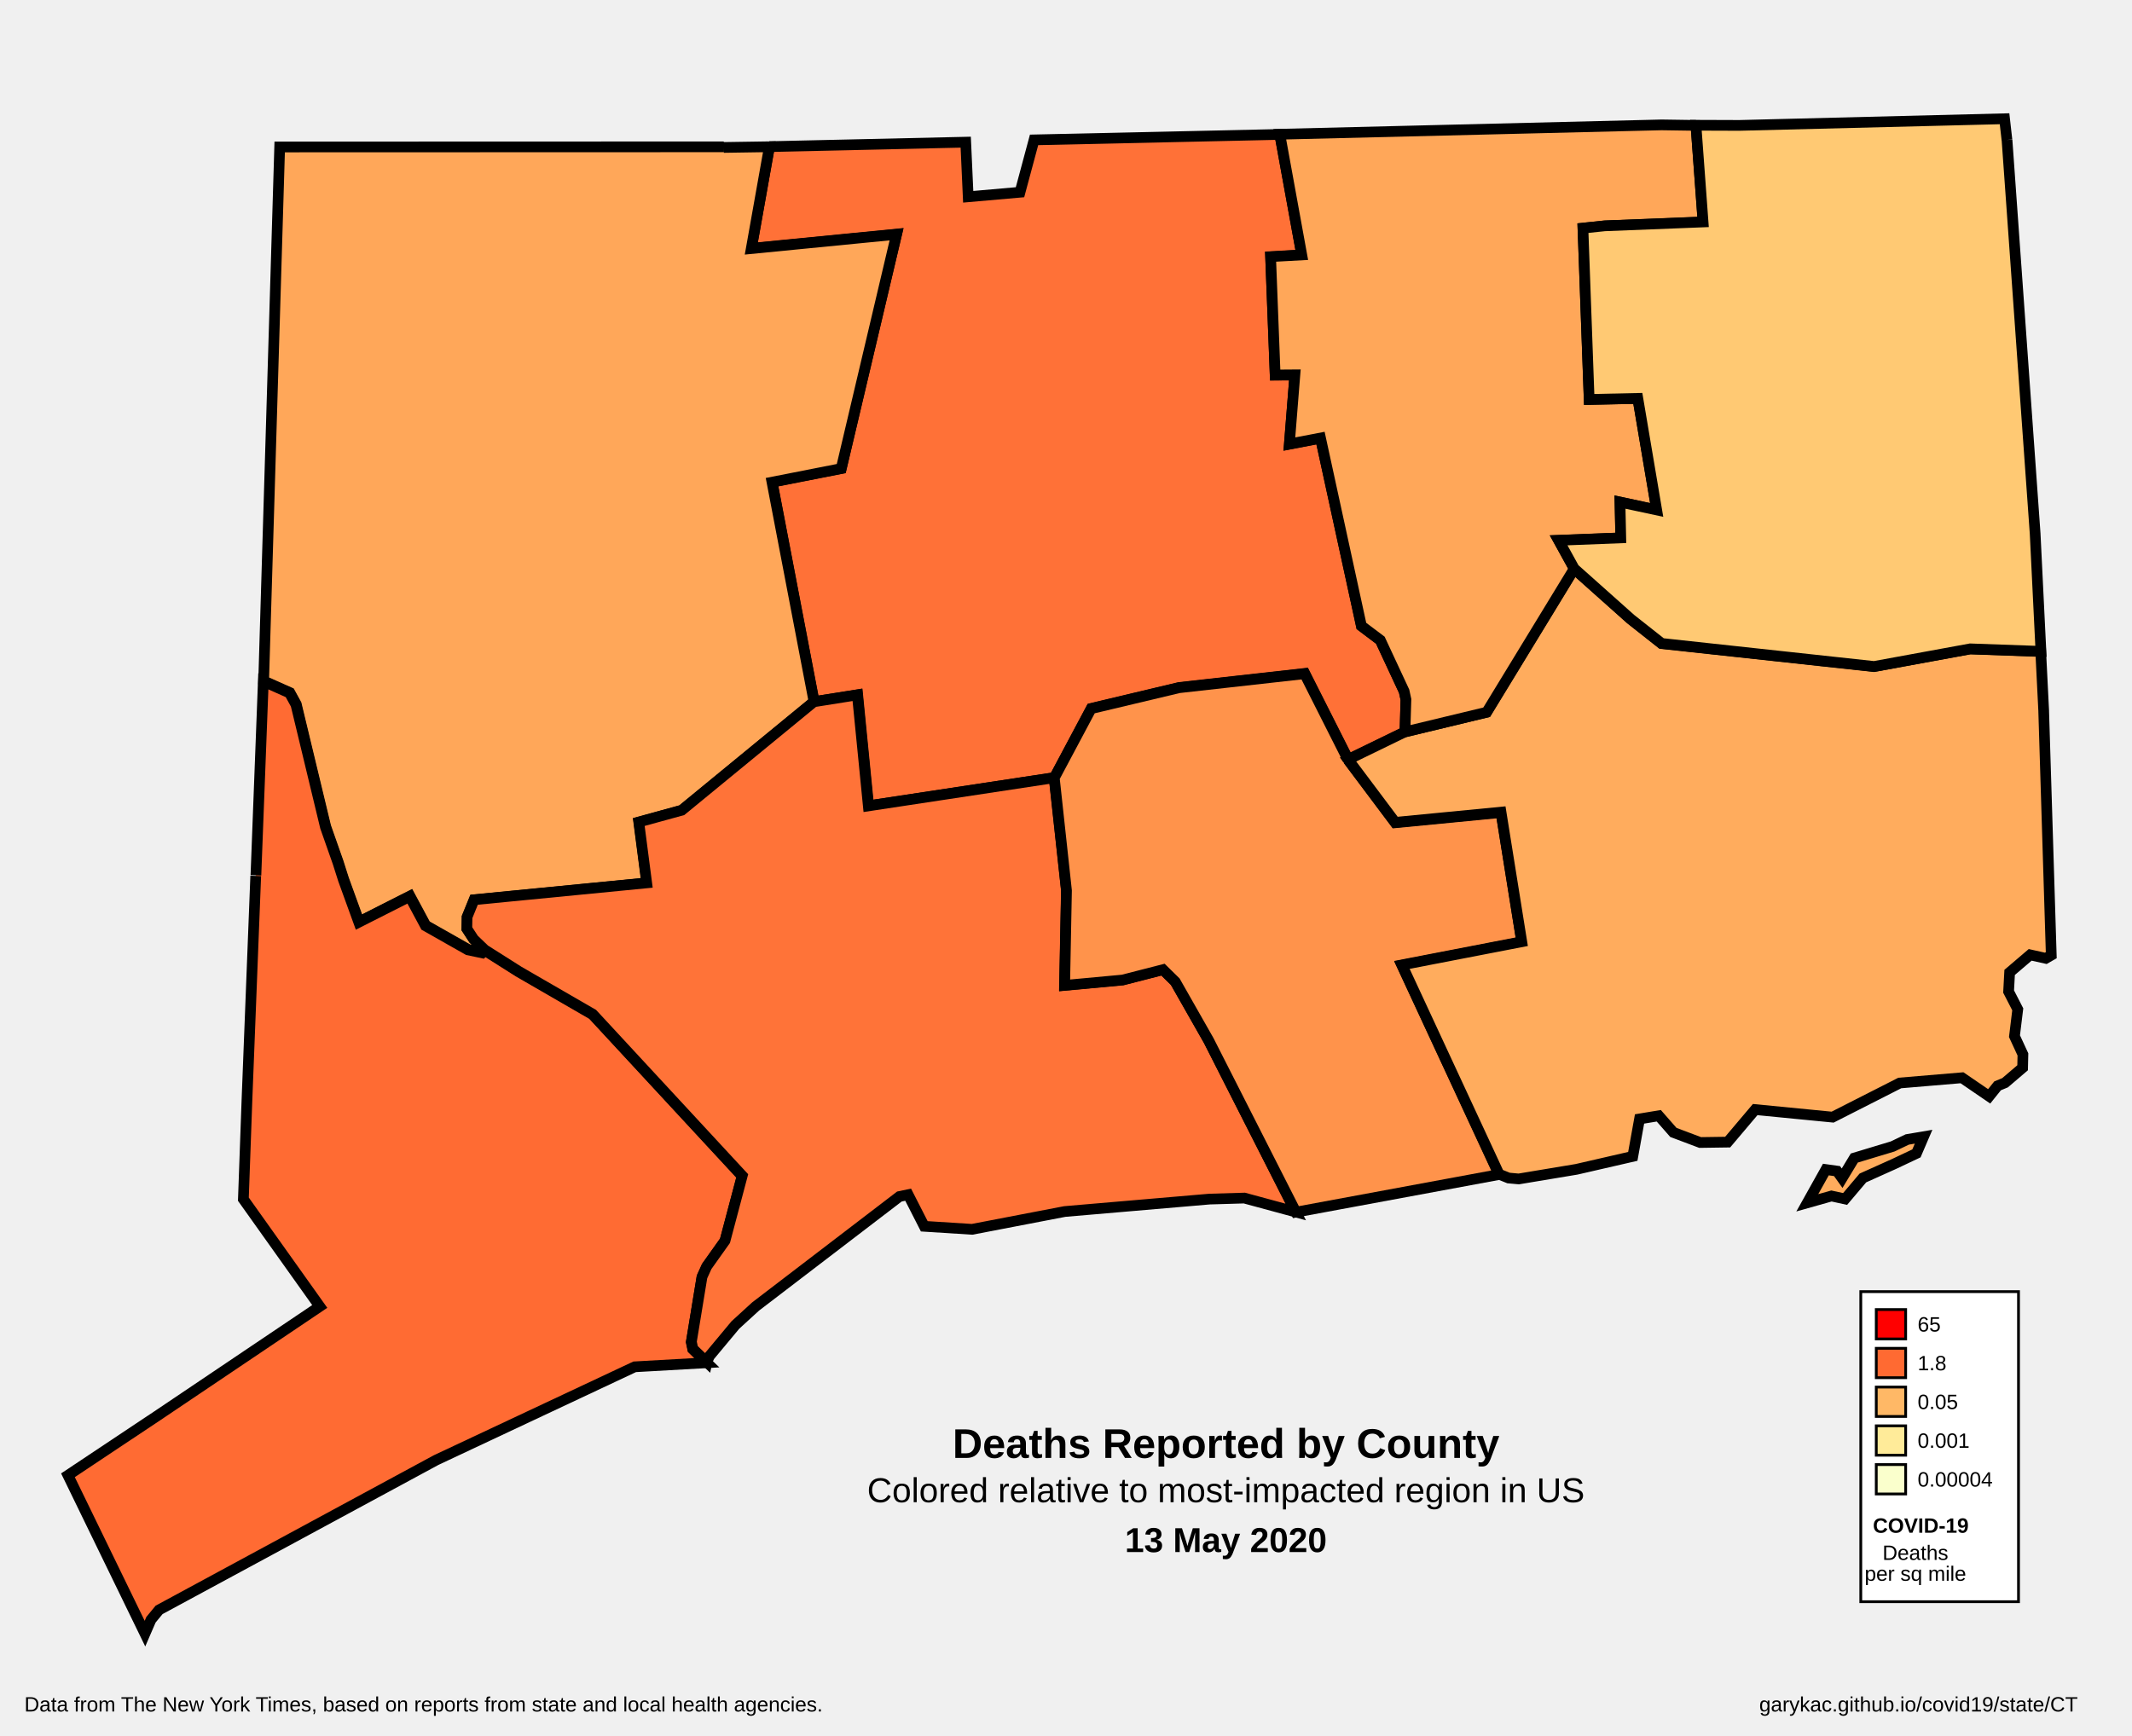
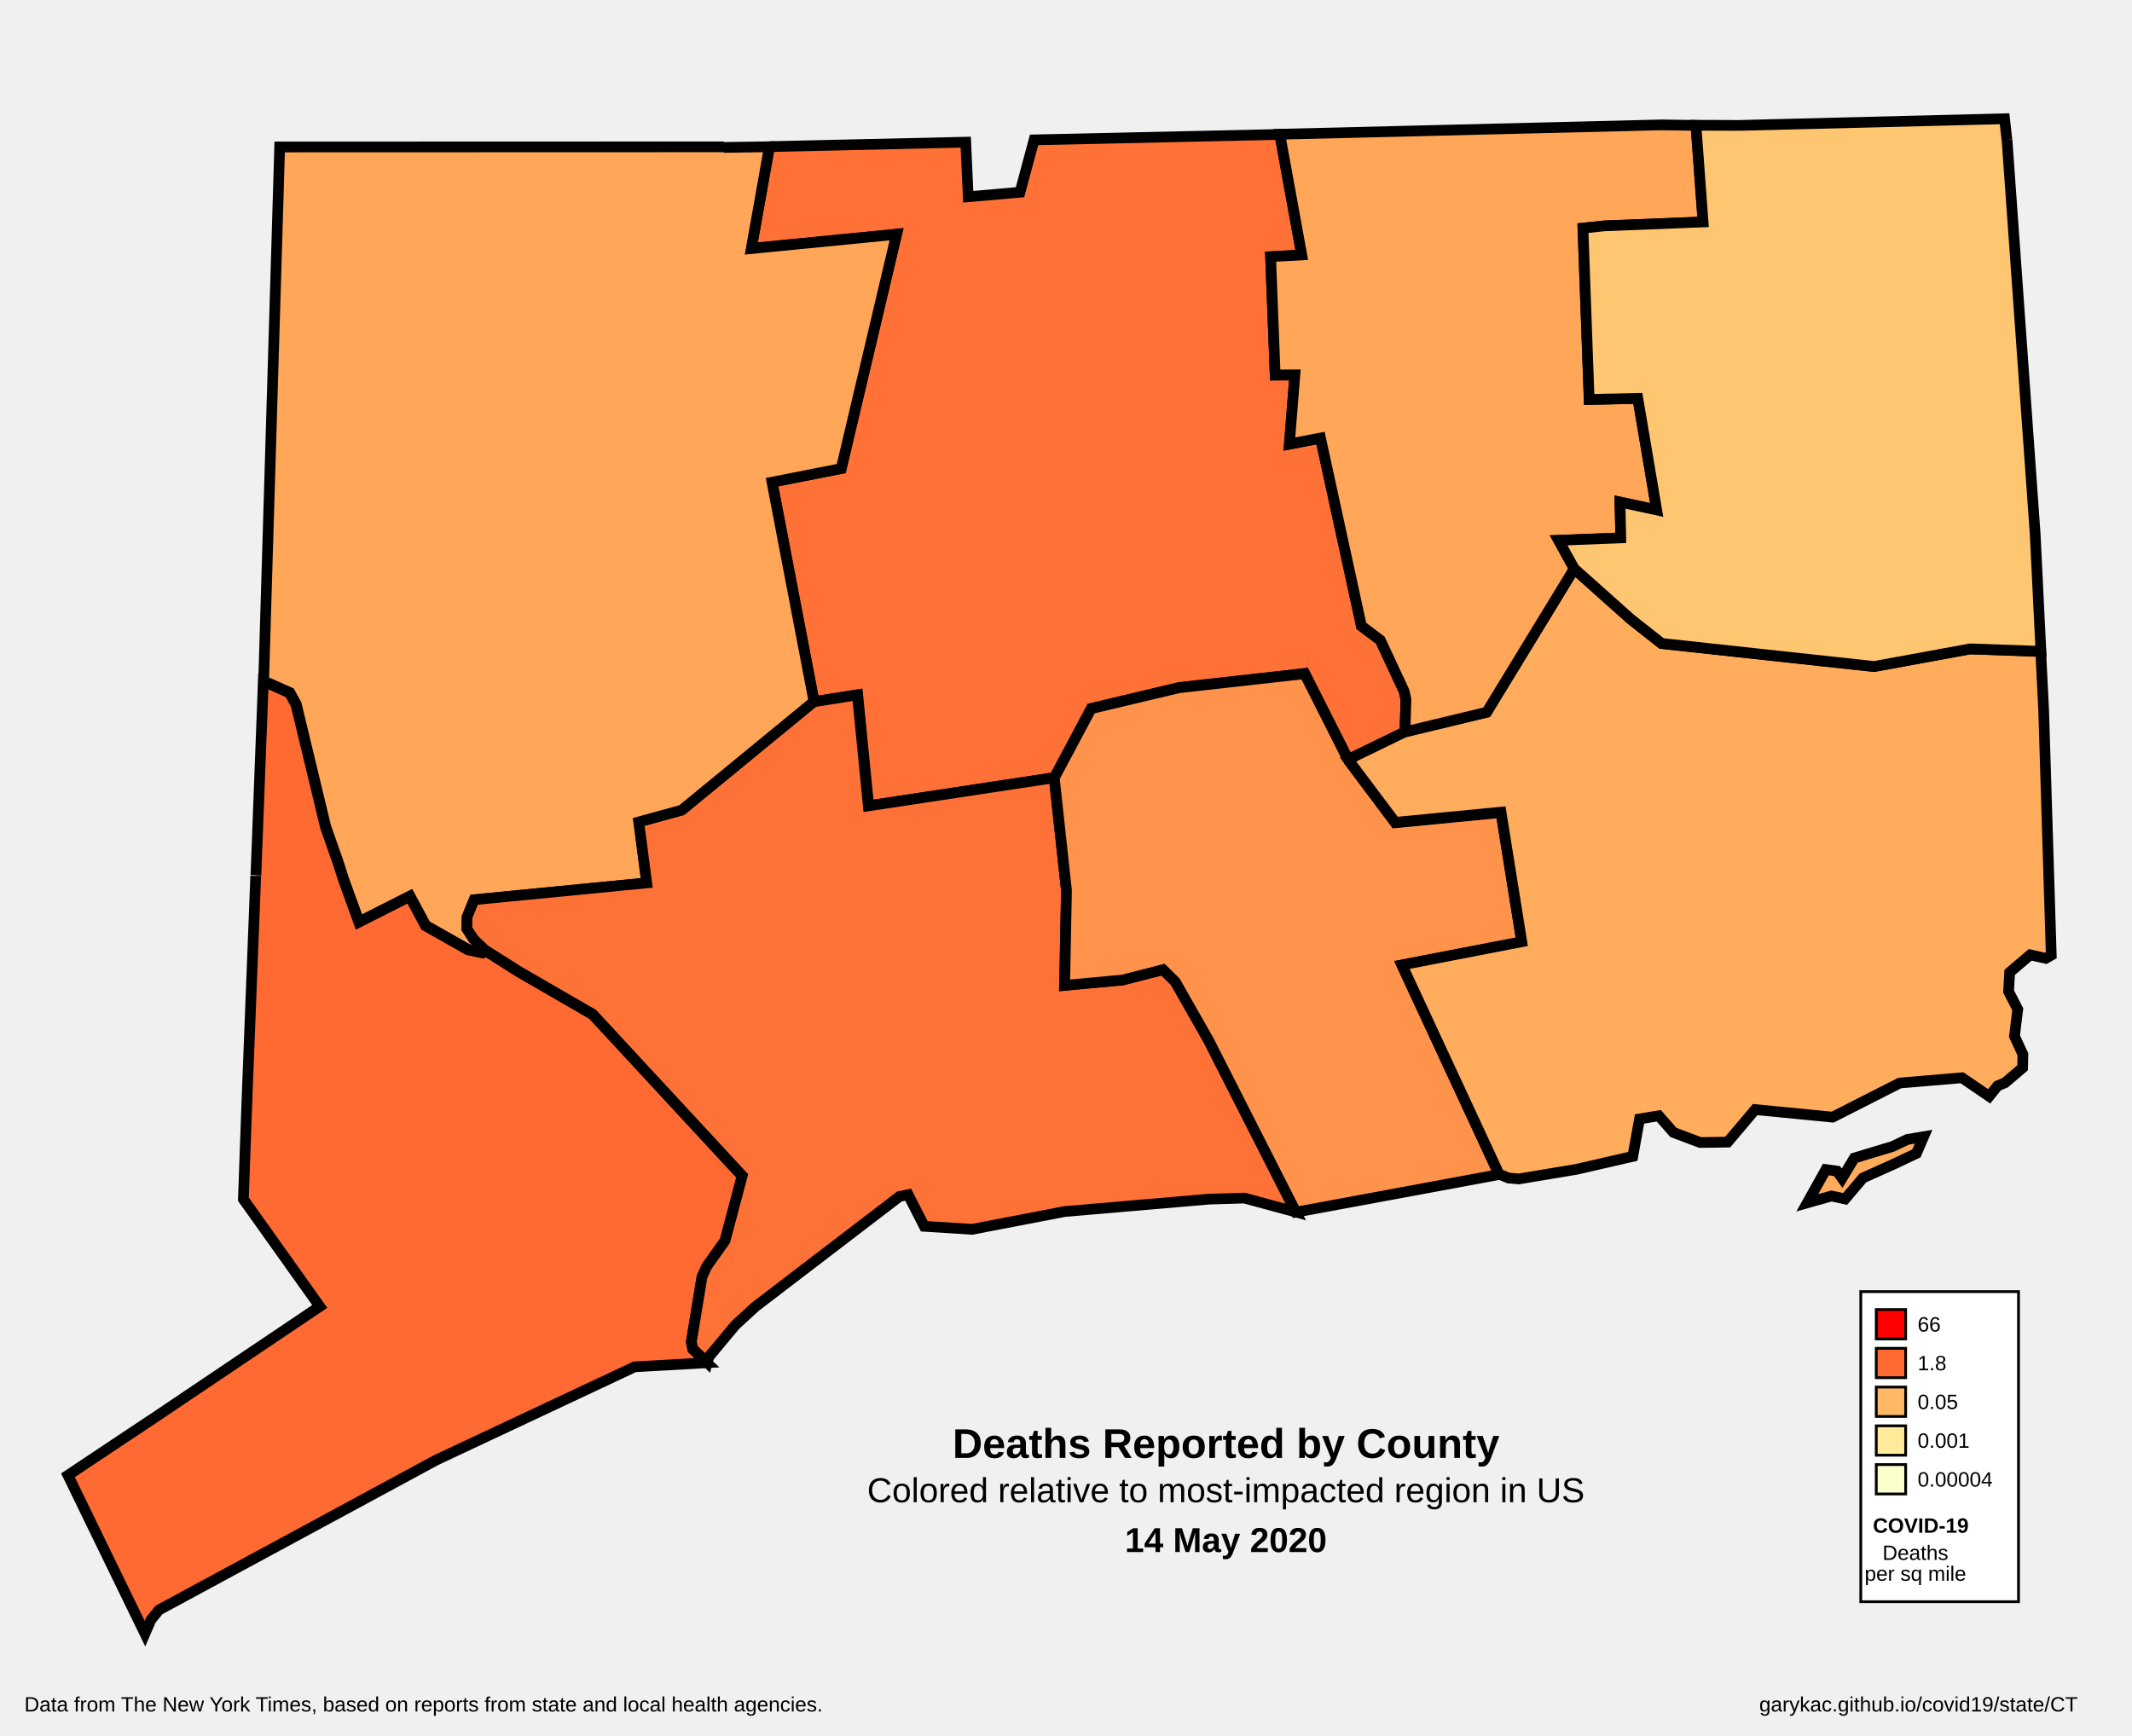
<svg xmlns="http://www.w3.org/2000/svg" width="770" height="627.07" version="1.0" id="svg2">
  <defs id="defs9439" />
  <style id="style6">
  #counties {fill:#d0d0d0;stroke:#000;stroke-width:.178;} 
  #borders {fill:none;stroke:#221e1f;stroke-width:.891;} 
  #separator {fill:none;stroke:#a9a9a9;stroke-width:2.318;}
  #legend-1 {fill:#ff0000;}
  #legend-2 {fill:#ff6a32;}
  #legend-3 {fill:#ffb866;}
  #legend-4 {fill:#ffeb99;}
  #legend-5 {fill:#faffcc;}
-   #c09001 {fill:#ff6b33;}
-   #c09003 {fill:#ff7137;}
-   #c09005 {fill:#ffa759;}
+   #c09001 {fill:#ff6a33;}
+   #c09003 {fill:#ff7136;}
+   #c09005 {fill:#ffa658;}
  #c09007 {fill:#ff934b;}
-   #c09009 {fill:#ff7338;}
-   #c09011 {fill:#ffac5d;}
-   #c09013 {fill:#ffa759;}
-   #c09015 {fill:#ffc973;}
+   #c09009 {fill:#ff7237;}
+   #c09011 {fill:#ffac5c;}
+   #c09013 {fill:#ffa658;}
+   #c09015 {fill:#ffc671;}
 </style>
  <g id="layer1" style="display:inline" transform="translate(0,8.0273438e-6)">
    <g id="g10509" transform="translate(-204.7704,67.74357)">
      <rect y="398.82" x="876.817" height="112.008" width="56.966" id="rect10421" style="fill:#ffffff;fill-opacity:1;stroke:#000000;stroke-width:1;stroke-linecap:round;stroke-linejoin:miter;stroke-miterlimit:4;stroke-dasharray:none;stroke-dashoffset:0;stroke-opacity:1" />
      <rect y="405.301" x="882.409" height="10.615" width="10.615" id="legend-1" style="stroke:#000000;stroke-width:1" />
      <rect style="stroke:#000000;stroke-width:1" id="legend-2" width="10.615" height="10.615" x="882.409" y="419.301" />
      <rect y="433.301" x="882.409" height="10.615" width="10.615" id="legend-3" style="stroke:#000000;stroke-width:1" />
      <rect style="stroke:#000000;stroke-width:1" id="legend-4" width="10.615" height="10.615" x="882.409" y="447.301" />
      <rect y="461.301" x="882.409" height="10.615" width="10.615" id="legend-5" style="stroke:#000000;stroke-width:1" />
      <text id="text10456" y="413.239" x="897.338" style="font-style:normal;font-weight:normal;font-size:7.5px;line-height:125%;font-family:sans-serif;letter-spacing:0px;word-spacing:0px;fill:#000000;fill-opacity:1;stroke:none;stroke-width:1px;stroke-linecap:butt;stroke-linejoin:miter;stroke-opacity:1" xml:space="preserve">
-         <tspan style="font-style:normal;font-variant:normal;font-weight:normal;font-stretch:normal;font-family:Arial;-inkscape-font-specification:Arial" y="413.239" x="897.338" id="tspan10458">65</tspan>
+         <tspan style="font-style:normal;font-variant:normal;font-weight:normal;font-stretch:normal;font-family:Arial;-inkscape-font-specification:Arial" y="413.239" x="897.338" id="tspan10458">66</tspan>
      </text>
      <text xml:space="preserve" style="font-style:normal;font-weight:normal;font-size:7.5px;line-height:125%;font-family:sans-serif;letter-spacing:0px;word-spacing:0px;fill:#000000;fill-opacity:1;stroke:none;stroke-width:1px;stroke-linecap:butt;stroke-linejoin:miter;stroke-opacity:1" x="897.338" y="427.239" id="text10460">
        <tspan id="tspan10462" x="897.338" y="427.239" style="font-style:normal;font-variant:normal;font-weight:normal;font-stretch:normal;font-family:Arial;-inkscape-font-specification:Arial">1.8</tspan>
      </text>
      <text id="text10464" y="441.239" x="897.338" style="font-style:normal;font-weight:normal;font-size:7.5px;line-height:125%;font-family:sans-serif;letter-spacing:0px;word-spacing:0px;fill:#000000;fill-opacity:1;stroke:none;stroke-width:1px;stroke-linecap:butt;stroke-linejoin:miter;stroke-opacity:1" xml:space="preserve">
        <tspan style="font-style:normal;font-variant:normal;font-weight:normal;font-stretch:normal;font-family:Arial;-inkscape-font-specification:Arial" y="441.239" x="897.338" id="tspan10466">0.05</tspan>
      </text>
      <text xml:space="preserve" style="font-style:normal;font-weight:normal;font-size:7.5px;line-height:125%;font-family:sans-serif;letter-spacing:0px;word-spacing:0px;fill:#000000;fill-opacity:1;stroke:none;stroke-width:1px;stroke-linecap:butt;stroke-linejoin:miter;stroke-opacity:1" x="897.338" y="455.239" id="text10468">
        <tspan id="tspan10470" x="897.338" y="455.239" style="font-style:normal;font-variant:normal;font-weight:normal;font-stretch:normal;font-family:Arial;-inkscape-font-specification:Arial">0.001</tspan>
      </text>
      <text id="text10472" y="469.239" x="897.338" style="font-style:normal;font-weight:normal;font-size:7.5px;line-height:125%;font-family:sans-serif;letter-spacing:0px;word-spacing:0px;fill:#000000;fill-opacity:1;stroke:none;stroke-width:1px;stroke-linecap:butt;stroke-linejoin:miter;stroke-opacity:1" xml:space="preserve">
        <tspan style="font-style:normal;font-variant:normal;font-weight:normal;font-stretch:normal;font-family:Arial;-inkscape-font-specification:Arial" y="469.239" x="897.338" id="tspan10474">0.00004</tspan>
      </text>
      <g transform="translate(0,-2.192453)" id="g10492">
        <text xml:space="preserve" style="font-style:normal;font-weight:normal;font-size:7.5px;line-height:125%;font-family:sans-serif;text-align:center;letter-spacing:0px;word-spacing:0px;text-anchor:middle;fill:#000000;fill-opacity:1;stroke:none;stroke-width:1px;stroke-linecap:butt;stroke-linejoin:miter;stroke-opacity:1" x="905.319" y="497.919" id="text10480">
          <tspan id="tspan10482" x="905.319" y="497.919" style="font-style:normal;font-variant:normal;font-weight:normal;font-stretch:normal;font-family:Arial;-inkscape-font-specification:Arial;text-align:center;text-anchor:middle">Deaths</tspan>
        </text>
        <text id="text10484" y="505.458" x="905.319" style="font-style:normal;font-weight:normal;font-size:7.5px;line-height:125%;font-family:sans-serif;text-align:center;letter-spacing:0px;word-spacing:0px;text-anchor:middle;fill:#000000;fill-opacity:1;stroke:none;stroke-width:1px;stroke-linecap:butt;stroke-linejoin:miter;stroke-opacity:1" xml:space="preserve">
          <tspan style="font-style:normal;font-variant:normal;font-weight:normal;font-stretch:normal;font-family:Arial;-inkscape-font-specification:Arial;text-align:center;text-anchor:middle" y="505.458" x="905.319" id="tspan10486">per sq mile</tspan>
        </text>
      </g>
      <text id="text10488" y="485.919" x="905.319" style="font-style:normal;font-weight:normal;font-size:7.5px;line-height:125%;font-family:sans-serif;text-align:center;letter-spacing:0px;word-spacing:0px;text-anchor:middle;fill:#000000;fill-opacity:1;stroke:none;stroke-width:1px;stroke-linecap:butt;stroke-linejoin:miter;stroke-opacity:1" xml:space="preserve">
        <tspan style="font-style:normal;font-variant:normal;font-weight:bold;font-stretch:normal;font-family:Arial;-inkscape-font-specification:'Arial Bold';text-align:center;text-anchor:middle" y="485.919" x="905.319" id="tspan10490">COVID-19</tspan>
      </text>
    </g>
    <text xml:space="preserve" style="font-style:normal;font-weight:normal;font-size:7.5px;line-height:125%;font-family:sans-serif;text-align:center;letter-spacing:0px;word-spacing:0px;text-anchor:middle;fill:#000000;fill-opacity:1;stroke:none;stroke-width:1px;stroke-linecap:butt;stroke-linejoin:miter;stroke-opacity:1" x="157.849" y="618.237" id="text10498">
      <tspan id="tspan10500" x="157.849" y="618.237" style="font-style:normal;font-variant:normal;font-weight:normal;font-stretch:normal;font-family:Arial;-inkscape-font-specification:Arial;text-align:center;text-anchor:middle">Data from The New York Times, based on reports from state and local health agencies.</tspan>
    </text>
    <g id="g10510" transform="translate(-212,-32)">
      <text xml:space="preserve" style="font-style:normal;font-weight:normal;font-size:7.5px;line-height:125%;font-family:sans-serif;text-align:center;letter-spacing:0px;word-spacing:0px;text-anchor:middle;fill:#000000;fill-opacity:1;stroke:none;stroke-width:1px;stroke-linecap:butt;stroke-linejoin:miter;stroke-opacity:1" x="661.613" y="558.64" id="text10502">
        <tspan id="tspan10504" x="661.613" y="558.64" style="font-style:normal;font-variant:normal;font-weight:bold;font-stretch:normal;font-size:15px;font-family:Arial;-inkscape-font-specification:'Arial Bold';text-align:center;text-anchor:middle">Deaths Reported by County</tspan>
      </text>
      <text id="text10506" y="574.64" x="661.57" style="font-style:normal;font-weight:normal;font-size:7.5px;line-height:125%;font-family:sans-serif;text-align:center;letter-spacing:0px;word-spacing:0px;text-anchor:middle;fill:#000000;fill-opacity:1;stroke:none;stroke-width:1px;stroke-linecap:butt;stroke-linejoin:miter;stroke-opacity:1" xml:space="preserve">
        <tspan style="font-style:normal;font-variant:normal;font-weight:normal;font-stretch:normal;font-size:12.5px;font-family:Arial;-inkscape-font-specification:Arial;text-align:center;text-anchor:middle" y="574.64" x="661.57" id="tspan10508">Colored relative to most-impacted region in US</tspan>
      </text>
      <text xml:space="preserve" style="font-style:normal;font-weight:normal;font-size:7.5px;line-height:125%;font-family:sans-serif;text-align:center;letter-spacing:0px;word-spacing:0px;text-anchor:middle;fill:#000000;fill-opacity:1;stroke:none;stroke-width:1px;stroke-linecap:butt;stroke-linejoin:miter;stroke-opacity:1" x="661.57" y="592.64" id="text10536">
-         <tspan id="tspan10538" x="661.57" y="592.64" style="font-style:normal;font-variant:normal;font-weight:bold;font-stretch:normal;font-size:12.5px;font-family:Arial;-inkscape-font-specification:'Arial Bold';text-align:center;text-anchor:middle">13 May 2020</tspan>
+         <tspan id="tspan10538" x="661.57" y="592.64" style="font-style:normal;font-variant:normal;font-weight:bold;font-stretch:normal;font-size:12.5px;font-family:Arial;-inkscape-font-specification:'Arial Bold';text-align:center;text-anchor:middle">14 May 2020</tspan>
      </text>
    </g>
    <text id="text10516" y="618.237" x="760.184" style="font-style:normal;font-weight:normal;font-size:7.5px;line-height:125%;font-family:sans-serif;text-align:end;letter-spacing:0px;word-spacing:0px;text-anchor:end;fill:#000000;fill-opacity:1;stroke:none;stroke-width:1px;stroke-linecap:butt;stroke-linejoin:miter;stroke-opacity:1" xml:space="preserve">
      <tspan style="font-style:normal;font-variant:normal;font-weight:normal;font-stretch:normal;font-family:Arial;-inkscape-font-specification:Arial;text-align:end;text-anchor:end" y="618.237" x="760.184" id="tspan10518">garykac.github.io/covid19/state/CT</tspan>
    </text>
  </g>
  <g id="layer2" style="display:inline;fill:#fff;stroke:#000;stroke-width:.178;" transform="translate(0,8.0273438e-6)">
    <g id="g25715" transform="matrix(21.25311,4.488403,-4.488403,21.25311,-18299.513,-7683.981)">
      <path id="c09003" d="m 910.38,171.777 3.178,-0.747 0.228,0.88 0.827,-0.252 0.049,-0.9 3.979,-0.933 0.772,1.888 -0.501,0.135 0.481,1.91 0.32,-0.07 0.148,1.144 0.486,-0.204 1.311,2.916 0.357,0.167 0.563,0.75 0.057,0.127 0.096,0.531 -0.827,0.643 -1.004,-1.253 -1.995,0.66 -1.357,0.642 -0.362,1.253 -2.927,1.097 -0.56,-1.769 -0.684,0.262 -1.439,-3.43 1.079,-0.459 0.095,-4.002 -2.314,0.731 -0.055,-1.719" style="stroke:#000" />
      <path id="c09005" d="m 909.64,171.947 0.74,-0.168 0.055,1.719 2.314,-0.731 -0.095,4.002 -1.079,0.459 1.439,3.43 -1.776,2.218 -0.659,0.34 0.338,0.963 -2.75,0.867 -0.055,0.306 0.037,0.191 0.146,0.146 0.218,0.136 -0.032,0.05 -0.241,0 -0.775,-0.246 -0.357,-0.423 -0.739,0.594 -0.397,-0.639 -0.15,-0.264 -0.323,-0.531 -0.9,-1.89 -0.144,-0.168 -0.467,-0.1 -1.574,-8.743 7.224,-1.528" style="stroke:#000" />
      <path id="c09001" d="m 904.53,185.397 -0.546,-3.182 0.467,0.1 0.144,0.168 0.9,1.89 0.323,0.531 0.15,0.264 0.397,0.639 0.739,-0.594 0.357,0.423 0.775,0.246 0.241,0 0.032,-0.05 0.626,0.233 1.351,0.442 2.988,2.115 -0.057,1.116 -0.209,0.481 -0.041,0.186 0.05,1.094 0.048,0.109 0.275,0.171 -1.159,0.314 -2.91,2.2 -3.992,3.389 -0.098,0.188 -0.05,0.247 -1.797,-2.312 1.252,-1.278 2.264,-2.334 -1.611,-1.483 -0.282,-1.623 -0.628,-3.68" style="stroke:#000" />
      <path id="c09009" d="m 917.18,181.067 0.587,1.792 0.295,1.549 0.926,-0.287 0.62,-0.307 0.241,0.154 0.747,0.843 2.007,2.492 -0.884,-0.05 -0.562,0.136 -2.314,0.7 -1.446,0.608 -0.788,0.115 -0.371,-0.459 -0.136,0.06 -1.961,2.283 -0.266,0.371 -0.314,0.594 -0.021,0.09 0,0.02 -0.275,-0.171 -0.048,-0.109 -0.05,-1.094 0.041,-0.186 0.209,-0.481 0.057,-1.116 -2.988,-2.115 -1.351,-0.442 -0.626,-0.233 -0.218,-0.136 -0.146,-0.146 -0.037,-0.191 0.055,-0.306 2.75,-0.867 -0.338,-0.963 0.659,-0.34 1.776,-2.218 0.684,-0.262 0.56,1.769 2.927,-1.097" style="stroke:#000" />
      <path id="c09007" d="m 921.9,179.767 0.983,0.861 1.686,-0.53 0.783,2.037 -1.87,0.789 2.299,3.071 -3.175,1.31 -2.007,-2.492 -0.747,-0.843 -0.241,-0.154 -0.62,0.307 -0.926,0.287 -0.296,-1.549 -0.586,-1.792 0.362,-1.253 1.357,-0.642 1.995,-0.66 1.004,1.253" style="stroke:#000" />
      <path id="c09011" d="m 933.05,176.587 0.961,3.942 -0.078,0.07 -0.266,-0.003 -0.274,0.356 0.049,0.315 0.21,0.258 0.039,0.448 0.2,0.268 0.041,0.218 -0.234,0.304 -0.111,0.076 -0.101,0.2 -0.506,-0.209 -0.994,0.299 -0.629,0.507 -0.346,0.279 -1.286,0.143 -0.336,0.624 -0.446,0.101 -0.47,-0.072 -0.295,-0.221 -0.302,0.118 0.019,0.632 -0.871,0.404 -0.907,0.355 -0.169,0.02 -0.168,-0.03 -2.299,-3.071 1.87,-0.789 -0.783,-2.037 -1.686,0.53 -0.983,-0.861 0.827,-0.643 1.262,-0.601 0.931,-2.636 1.093,0.626 0.587,0.291 3.535,-0.355 1.503,-0.617 1.159,-0.202 0.255,0.965 m -2.158,8.807 0.188,-0.605 0.187,-0.013 0.107,0.098 0.129,-0.37 0.584,-0.32 0.214,-0.164 0.256,-0.101 -0.059,0.296 -0.328,0.249 -0.459,0.335 -0.217,0.403 -0.232,-0.002 z" style="stroke:#000" />
      <path id="c09013" d="m 925.38,168.247 0.448,1.549 -1.587,0.401 -0.346,0.112 0.69,2.766 0.788,-0.184 0.69,1.75 -0.624,-0.002 0.136,0.58 -1.003,0.253 0.351,0.407 -0.931,2.636 -1.262,0.601 -0.096,-0.531 -0.057,-0.127 -0.563,-0.75 -0.357,-0.167 -1.311,-2.916 -0.486,0.204 -0.148,-1.144 -0.32,0.07 -0.481,-1.91 0.501,-0.135 -0.772,-1.888 6.179,-1.464 0.562,-0.11" style="stroke:#000" />
      <path id="c09015" d="m 930.49,167.417 1.81,6.307 0.499,1.897 -1.159,0.202 -1.503,0.617 -3.535,0.355 -0.587,-0.291 -1.093,-0.626 -0.351,-0.407 1.003,-0.253 -0.136,-0.58 0.624,0.002 -0.69,-1.75 -0.788,0.184 -0.69,-2.766 0.346,-0.112 1.587,-0.401 -0.448,-1.549 0.708,-0.147 4.29,-1.019 0.112,0.337" style="stroke:#000" />
    </g>
  </g>
</svg>
